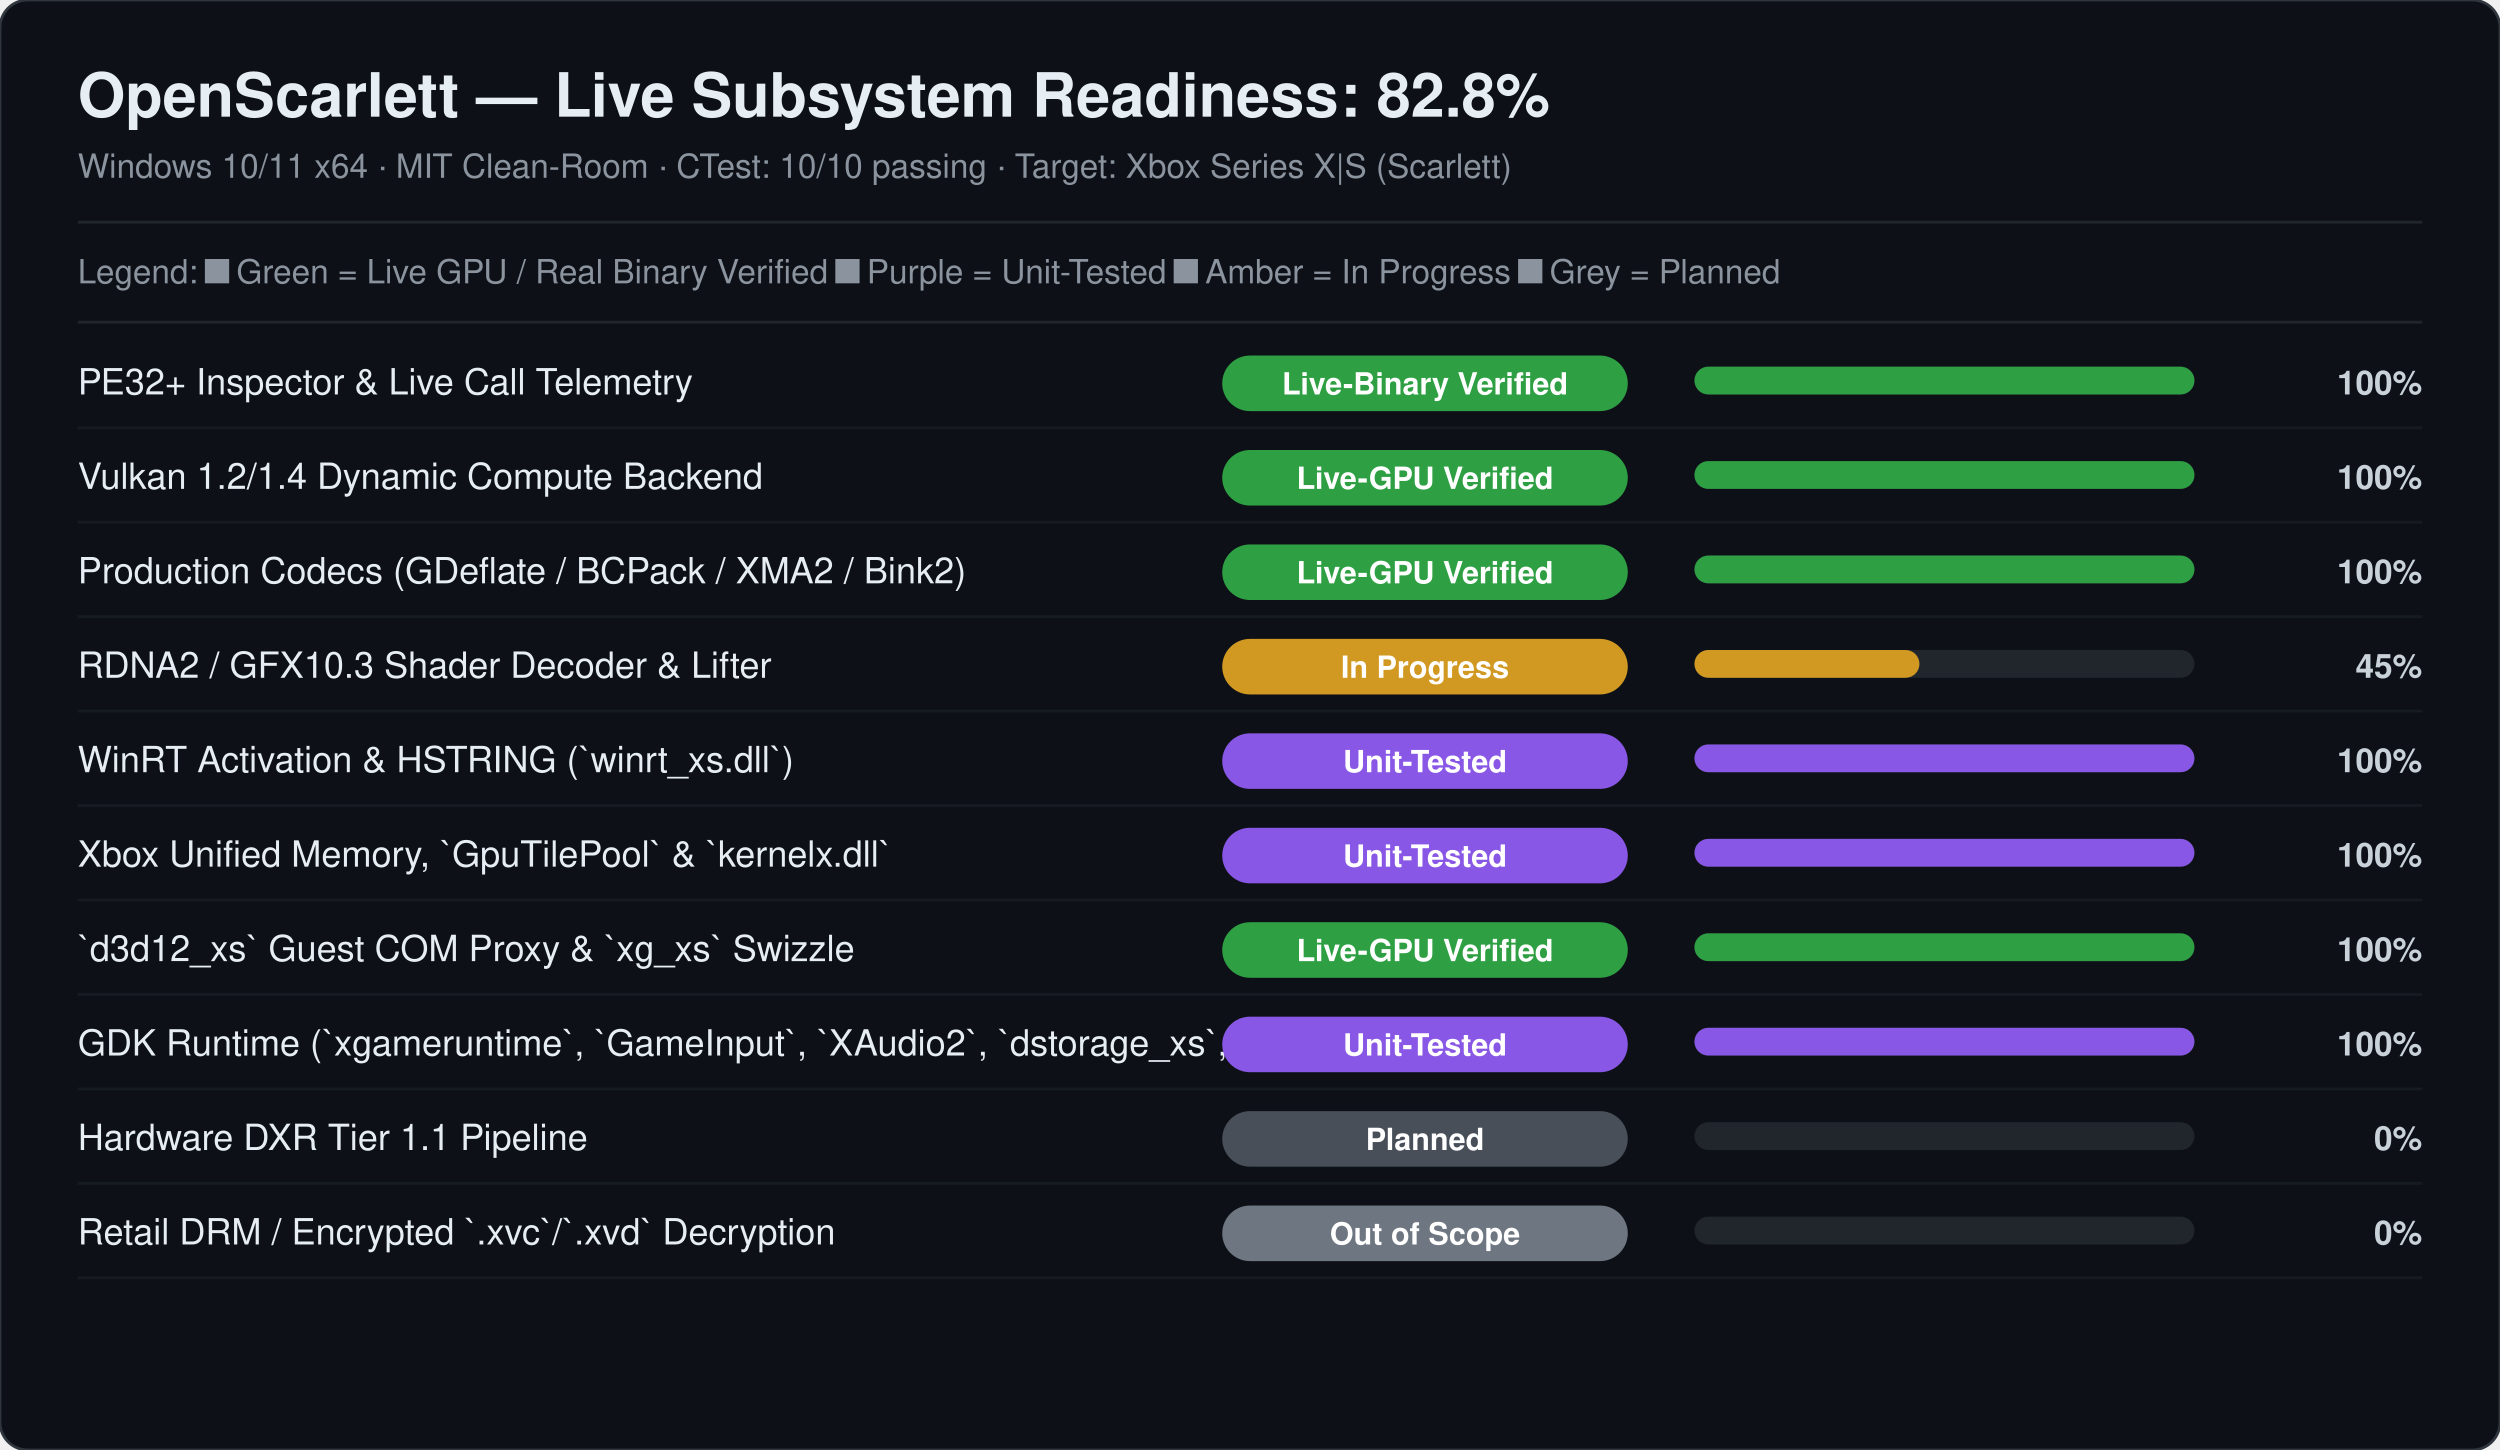
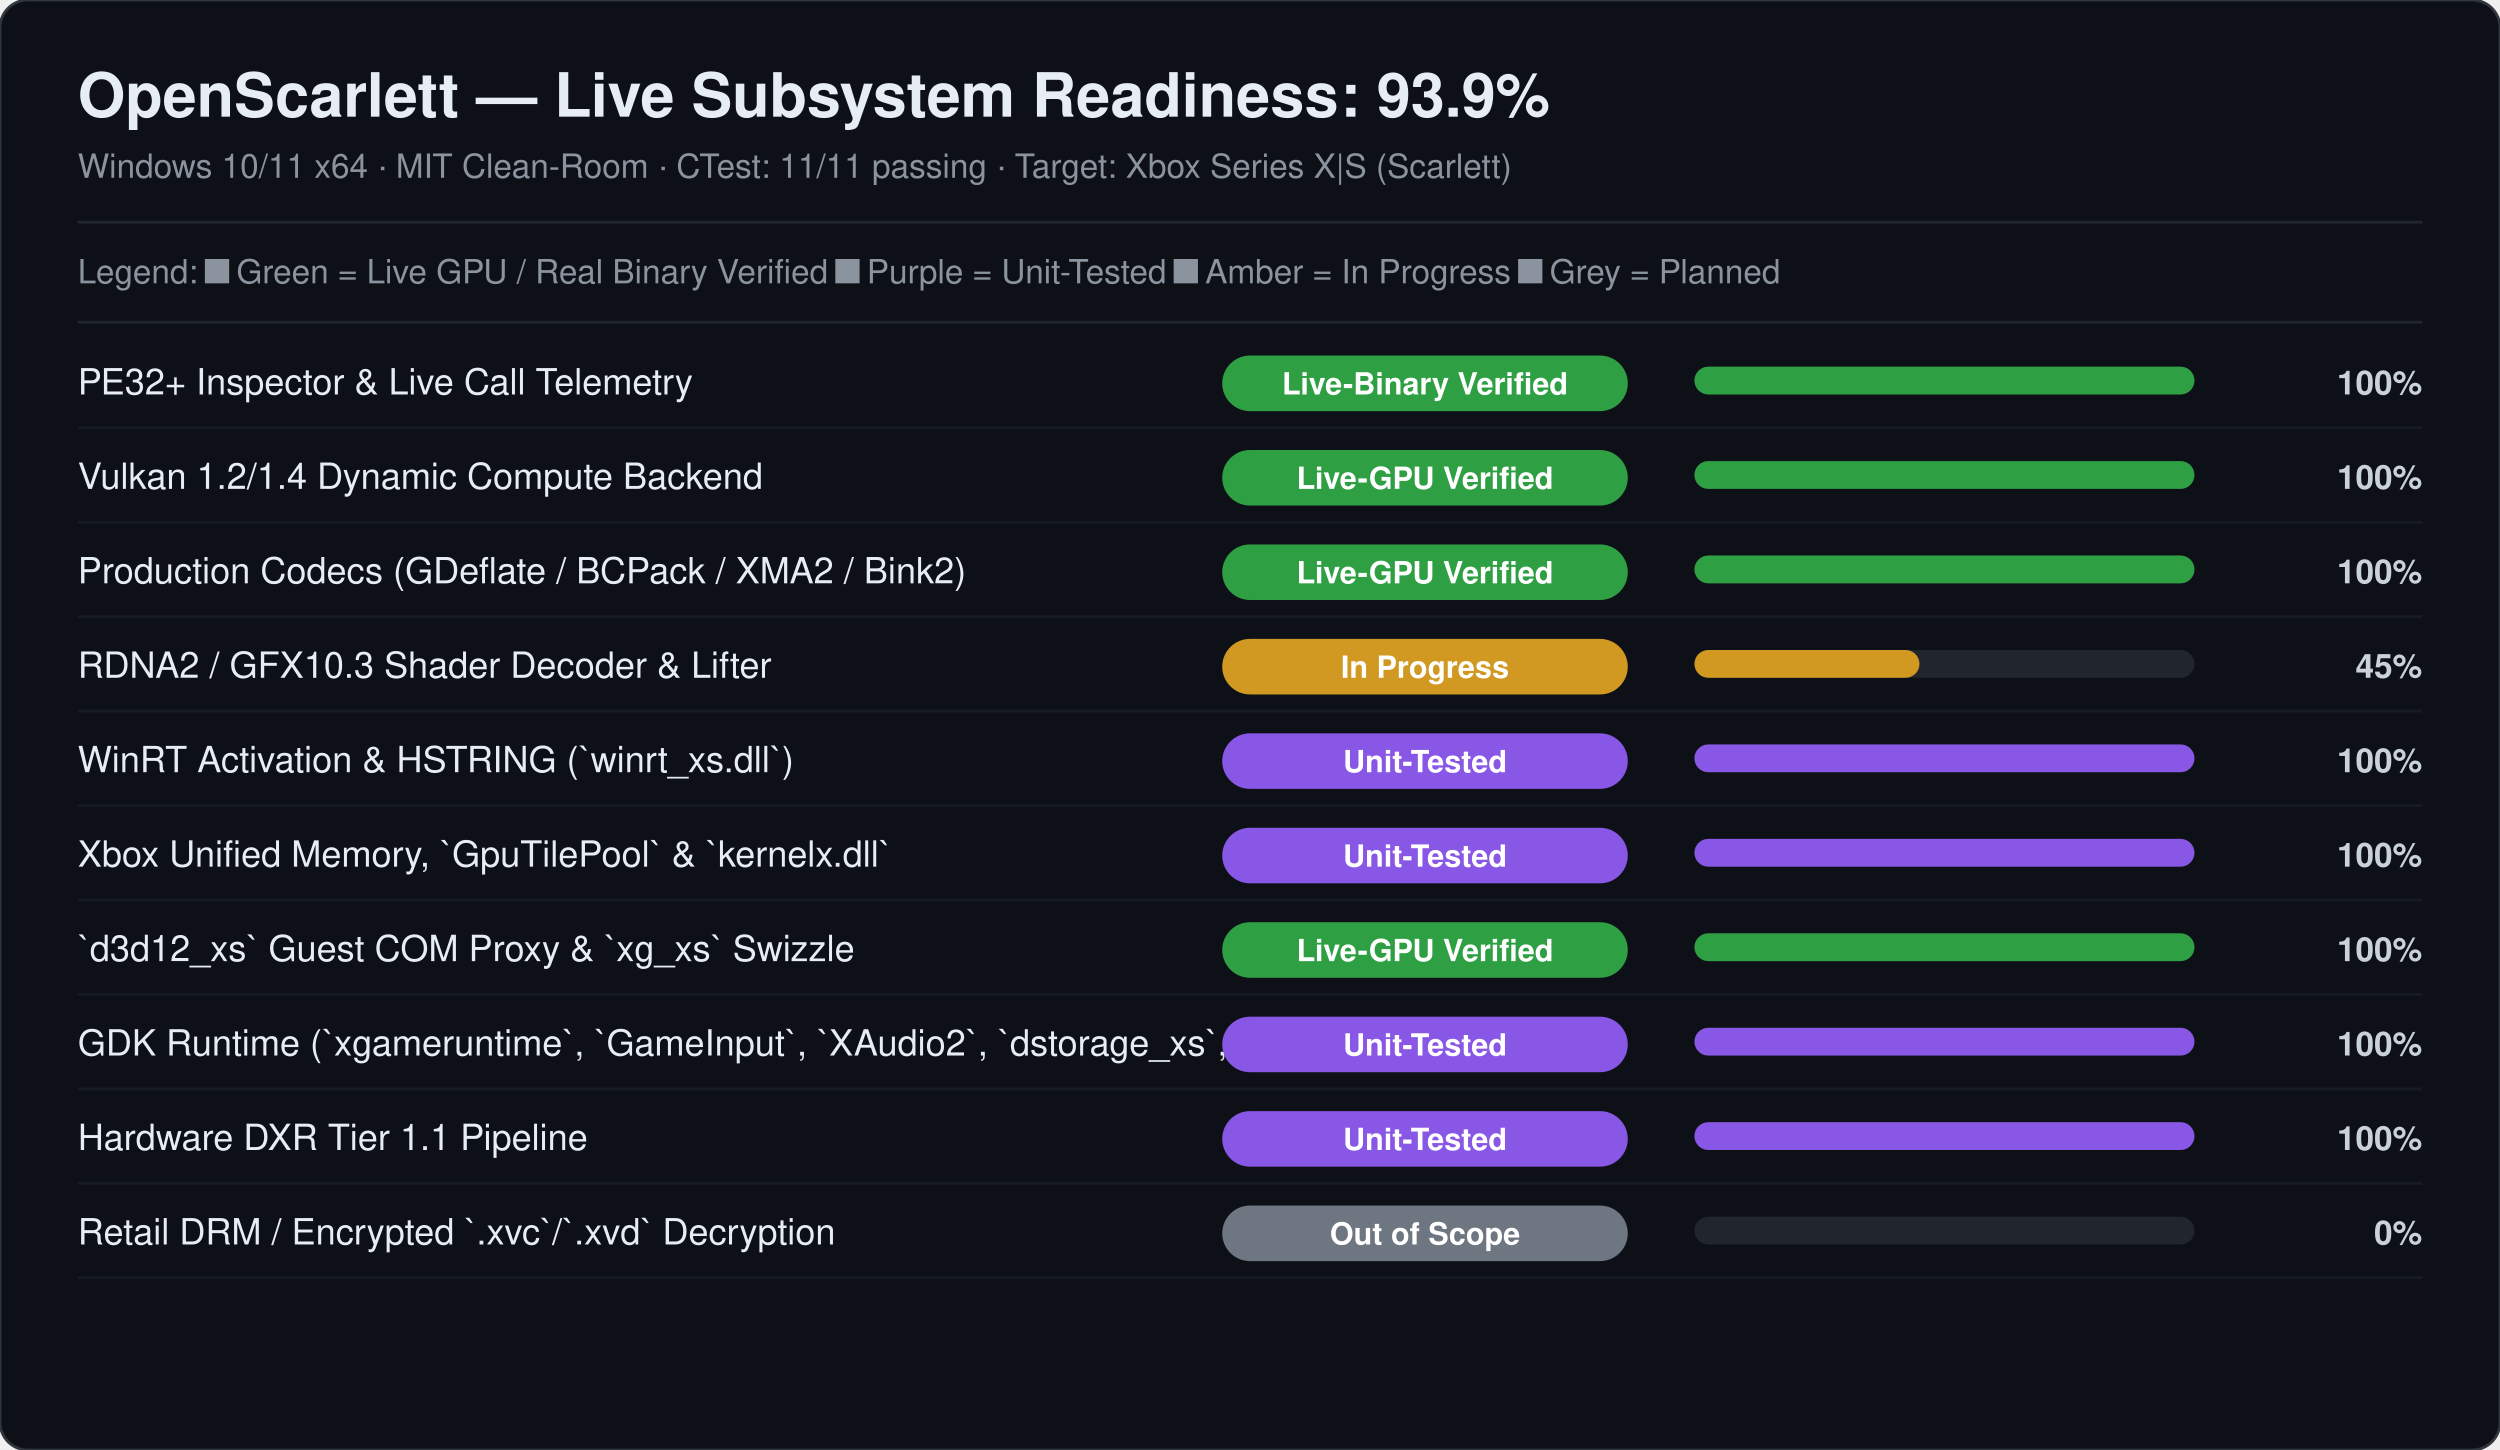
- <svg xmlns="http://www.w3.org/2000/svg" width="900" height="522" viewBox="0 0 900 522" role="img" aria-label="OpenScarlett Status: 82.8%">
+ <svg xmlns="http://www.w3.org/2000/svg" width="900" height="522" viewBox="0 0 900 522" role="img" aria-label="OpenScarlett Status: 93.9%">
  <style>
    text { font-family: -apple-system, 'Segoe UI', Helvetica, Arial, sans-serif; }
    .h1 { font-size: 22px; font-weight: 700; fill: #e6edf3; }
    .sub { font-size: 12px; fill: #8b949e; }
    .name { font-size: 13px; fill: #e6edf3; font-weight: 500; }
    .stage { font-size: 11px; fill: #ffffff; font-weight: 600; }
    .pct { font-size: 12px; fill: #c9d1d9; font-weight: 600; }
  </style>
  <rect width="900" height="522" rx="10" fill="#0d1117" stroke="#30363d" stroke-width="1" />
-   <text class="h1" x="28" y="42">OpenScarlett — Live Subsystem Readiness: 82.8%</text>
-   <text class="sub" x="28" y="64">Windows 10/11 x64 · MIT Clean-Room · CTest: 10/10 passing · Target: Xbox Series X|S (Scarlett)</text>
+   <text class="h1" x="28" y="42">OpenScarlett — Live Subsystem Readiness: 93.9%</text>
+   <text class="sub" x="28" y="64">Windows 10/11 x64 · MIT Clean-Room · CTest: 11/11 passing · Target: Xbox Series X|S (Scarlett)</text>
  <line x1="28" y1="80" x2="872" y2="80" stroke="#21262d" stroke-width="1" />
  <text class="sub" x="28" y="102">Legend:  ■ Green = Live GPU / Real Binary Verified   ■ Purple = Unit-Tested   ■ Amber = In Progress   ■ Grey = Planned</text>
  <line x1="28" y1="116" x2="872" y2="116" stroke="#21262d" stroke-width="1" />
  <text class="name" x="28" y="142">PE32+ Inspector &amp; Live Call Telemetry</text>
  <rect x="440" y="128" width="146" height="20" rx="10" fill="#2ea043" />
  <text class="stage" x="513" y="142" text-anchor="middle">Live-Binary Verified</text>
  <rect x="610" y="132" width="180" height="10" rx="5" fill="#21262d" />
  <rect x="610" y="132" width="180" height="10" rx="5" fill="#2ea043" />
  <text class="pct" x="872" y="142" text-anchor="end">100%</text>
  <line x1="28" y1="154" x2="872" y2="154" stroke="#161b22" stroke-width="1" />
  <text class="name" x="28" y="176">Vulkan 1.2/1.4 Dynamic Compute Backend</text>
  <rect x="440" y="162" width="146" height="20" rx="10" fill="#2ea043" />
  <text class="stage" x="513" y="176" text-anchor="middle">Live-GPU Verified</text>
  <rect x="610" y="166" width="180" height="10" rx="5" fill="#21262d" />
  <rect x="610" y="166" width="180" height="10" rx="5" fill="#2ea043" />
  <text class="pct" x="872" y="176" text-anchor="end">100%</text>
  <line x1="28" y1="188" x2="872" y2="188" stroke="#161b22" stroke-width="1" />
  <text class="name" x="28" y="210">Production Codecs (GDeflate / BCPack / XMA2 / Bink2)</text>
  <rect x="440" y="196" width="146" height="20" rx="10" fill="#2ea043" />
  <text class="stage" x="513" y="210" text-anchor="middle">Live-GPU Verified</text>
  <rect x="610" y="200" width="180" height="10" rx="5" fill="#21262d" />
  <rect x="610" y="200" width="180" height="10" rx="5" fill="#2ea043" />
  <text class="pct" x="872" y="210" text-anchor="end">100%</text>
  <line x1="28" y1="222" x2="872" y2="222" stroke="#161b22" stroke-width="1" />
  <text class="name" x="28" y="244">RDNA2 / GFX10.3 Shader Decoder &amp; Lifter</text>
  <rect x="440" y="230" width="146" height="20" rx="10" fill="#d29922" />
  <text class="stage" x="513" y="244" text-anchor="middle">In Progress</text>
  <rect x="610" y="234" width="180" height="10" rx="5" fill="#21262d" />
  <rect x="610" y="234" width="81" height="10" rx="5" fill="#d29922" />
  <text class="pct" x="872" y="244" text-anchor="end">45%</text>
  <line x1="28" y1="256" x2="872" y2="256" stroke="#161b22" stroke-width="1" />
  <text class="name" x="28" y="278">WinRT Activation &amp; HSTRING (`winrt_xs.dll`)</text>
  <rect x="440" y="264" width="146" height="20" rx="10" fill="#8957e5" />
  <text class="stage" x="513" y="278" text-anchor="middle">Unit-Tested</text>
  <rect x="610" y="268" width="180" height="10" rx="5" fill="#21262d" />
  <rect x="610" y="268" width="180" height="10" rx="5" fill="#8957e5" />
  <text class="pct" x="872" y="278" text-anchor="end">100%</text>
  <line x1="28" y1="290" x2="872" y2="290" stroke="#161b22" stroke-width="1" />
  <text class="name" x="28" y="312">Xbox Unified Memory, `GpuTilePool` &amp; `kernelx.dll`</text>
  <rect x="440" y="298" width="146" height="20" rx="10" fill="#8957e5" />
  <text class="stage" x="513" y="312" text-anchor="middle">Unit-Tested</text>
  <rect x="610" y="302" width="180" height="10" rx="5" fill="#21262d" />
  <rect x="610" y="302" width="180" height="10" rx="5" fill="#8957e5" />
  <text class="pct" x="872" y="312" text-anchor="end">100%</text>
  <line x1="28" y1="324" x2="872" y2="324" stroke="#161b22" stroke-width="1" />
  <text class="name" x="28" y="346">`d3d12_xs` Guest COM Proxy &amp; `xg_xs` Swizzle</text>
  <rect x="440" y="332" width="146" height="20" rx="10" fill="#2ea043" />
  <text class="stage" x="513" y="346" text-anchor="middle">Live-GPU Verified</text>
  <rect x="610" y="336" width="180" height="10" rx="5" fill="#21262d" />
  <rect x="610" y="336" width="180" height="10" rx="5" fill="#2ea043" />
  <text class="pct" x="872" y="346" text-anchor="end">100%</text>
  <line x1="28" y1="358" x2="872" y2="358" stroke="#161b22" stroke-width="1" />
  <text class="name" x="28" y="380">GDK Runtime (`xgameruntime`, `GameInput`, `XAudio2`, `dstorage_xs`, `XSAPI`)</text>
  <rect x="440" y="366" width="146" height="20" rx="10" fill="#8957e5" />
  <text class="stage" x="513" y="380" text-anchor="middle">Unit-Tested</text>
  <rect x="610" y="370" width="180" height="10" rx="5" fill="#21262d" />
  <rect x="610" y="370" width="180" height="10" rx="5" fill="#8957e5" />
  <text class="pct" x="872" y="380" text-anchor="end">100%</text>
  <line x1="28" y1="392" x2="872" y2="392" stroke="#161b22" stroke-width="1" />
  <text class="name" x="28" y="414">Hardware DXR Tier 1.1 Pipeline</text>
-   <rect x="440" y="400" width="146" height="20" rx="10" fill="#484f58" />
-   <text class="stage" x="513" y="414" text-anchor="middle">Planned</text>
+   <rect x="440" y="400" width="146" height="20" rx="10" fill="#8957e5" />
+   <text class="stage" x="513" y="414" text-anchor="middle">Unit-Tested</text>
  <rect x="610" y="404" width="180" height="10" rx="5" fill="#21262d" />
-   <text class="pct" x="872" y="414" text-anchor="end">0%</text>
+   <rect x="610" y="404" width="180" height="10" rx="5" fill="#8957e5" />
+   <text class="pct" x="872" y="414" text-anchor="end">100%</text>
  <line x1="28" y1="426" x2="872" y2="426" stroke="#161b22" stroke-width="1" />
  <text class="name" x="28" y="448">Retail DRM / Encrypted `.xvc`/`.xvd` Decryption</text>
  <rect x="440" y="434" width="146" height="20" rx="10" fill="#6e7681" />
  <text class="stage" x="513" y="448" text-anchor="middle">Out of Scope</text>
  <rect x="610" y="438" width="180" height="10" rx="5" fill="#21262d" />
  <text class="pct" x="872" y="448" text-anchor="end">0%</text>
  <line x1="28" y1="460" x2="872" y2="460" stroke="#161b22" stroke-width="1" />
</svg>
